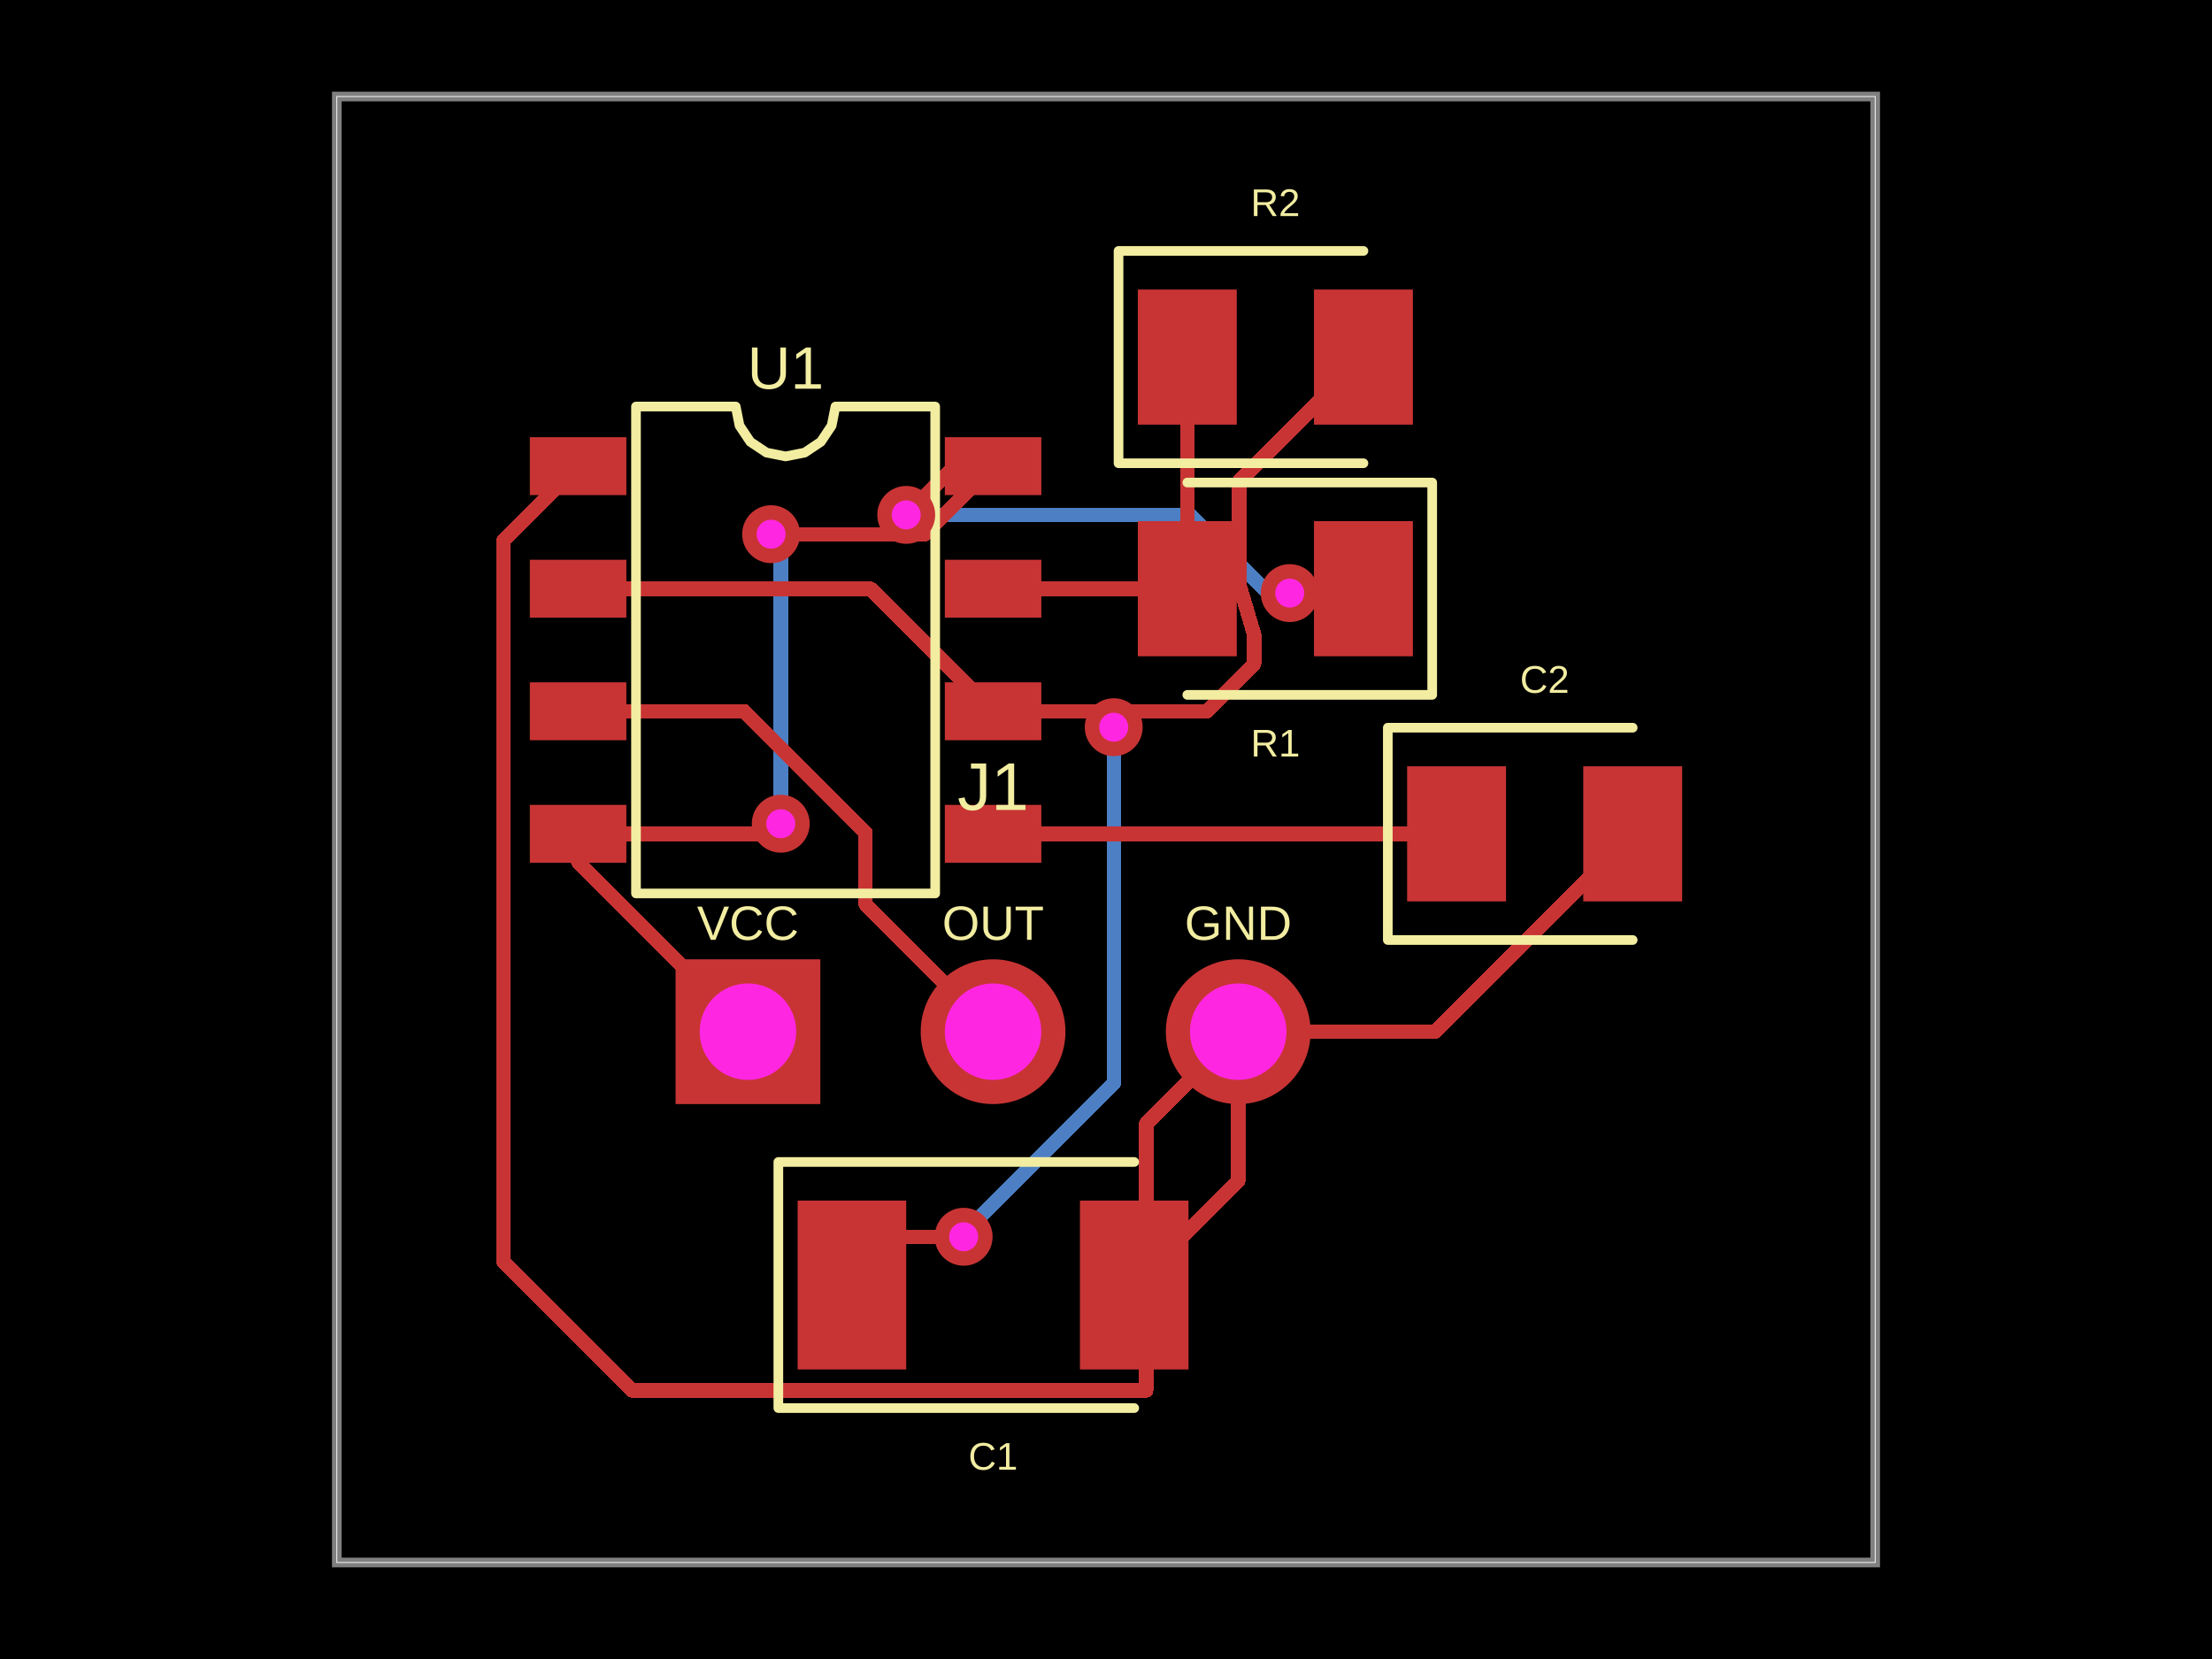
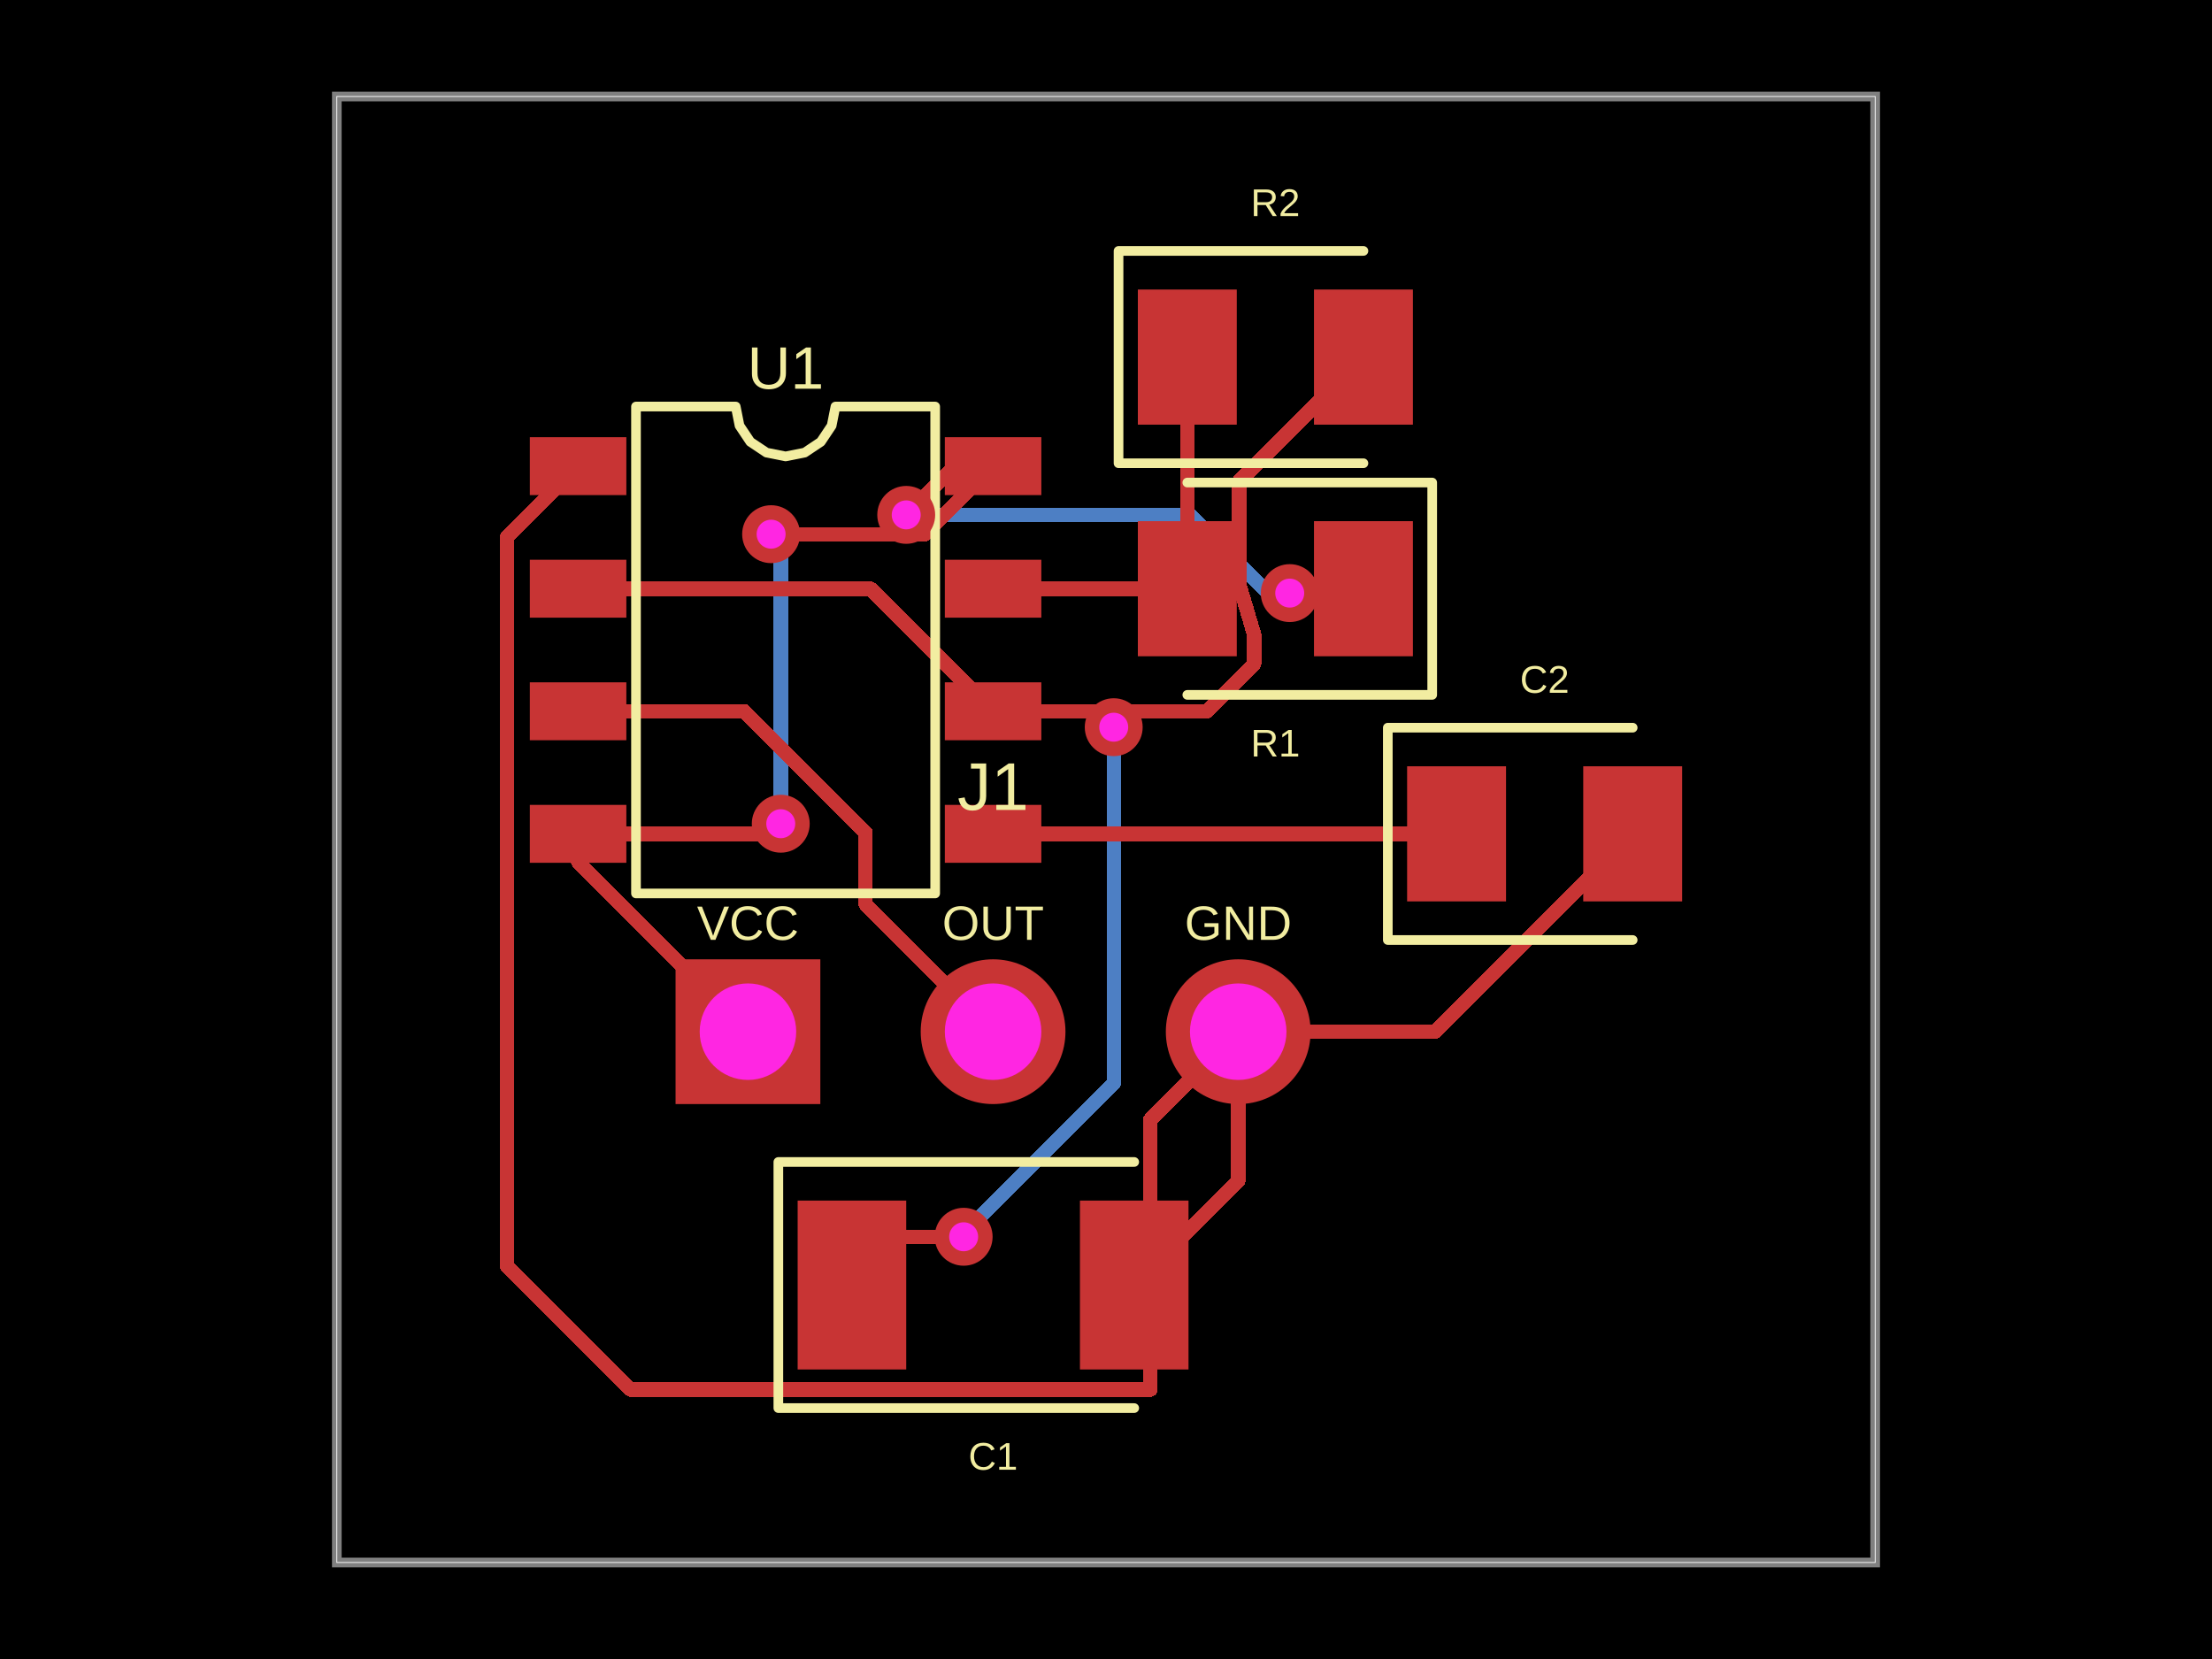
<svg xmlns="http://www.w3.org/2000/svg" width="800" height="600" data-software-used-string="@tscircuit/core@0.0.910">
  <style />
  <rect class="boundary" x="0" y="0" fill="#000" width="800" height="600" data-type="pcb_background" data-pcb-layer="global" />
  <rect class="pcb-boundary" fill="none" stroke="#fff" stroke-width="0.3" x="121.815" y="34.904" width="556.37" height="530.192" data-type="pcb_boundary" data-pcb-layer="global" />
  <path class="pcb-board" d="M 121.815 565.096 L 678.185 565.096 L 678.185 34.904 L 121.815 34.904 Z" fill="none" stroke="rgba(255, 255, 255, 0.5)" stroke-width="3.49" data-type="pcb_board" data-pcb-layer="board" />
  <path class="pcb-trace" stroke="rgb(77, 127, 196)" fill="none" d="M 402.792 263.002 L 402.792 263.002" stroke-width="5.236" stroke-linecap="round" stroke-linejoin="round" shape-rendering="crispEdges" data-type="pcb_trace" data-pcb-layer="bottom" />
  <path class="pcb-trace" stroke="rgb(77, 127, 196)" fill="none" d="M 402.792 263.002 L 402.792 391.803" stroke-width="5.236" stroke-linecap="round" stroke-linejoin="round" shape-rendering="crispEdges" data-type="pcb_trace" data-pcb-layer="bottom" />
  <path class="pcb-trace" stroke="rgb(77, 127, 196)" fill="none" d="M 402.792 391.803 L 351.101 443.494" stroke-width="5.236" stroke-linecap="round" stroke-linejoin="round" shape-rendering="crispEdges" data-type="pcb_trace" data-pcb-layer="bottom" />
  <path class="pcb-trace" stroke="rgb(77, 127, 196)" fill="none" d="M 351.101 443.494 L 348.517 447.295" stroke-width="5.236" stroke-linecap="round" stroke-linejoin="round" shape-rendering="crispEdges" data-type="pcb_trace" data-pcb-layer="bottom" />
  <path class="pcb-trace" stroke="rgb(77, 127, 196)" fill="none" d="M 348.517 447.295 L 348.517 447.295" stroke-width="5.236" stroke-linecap="round" stroke-linejoin="round" shape-rendering="crispEdges" data-type="pcb_trace" data-pcb-layer="bottom" />
  <path class="pcb-trace" stroke="rgb(77, 127, 196)" fill="none" d="M 327.749 186.213 L 327.749 186.213" stroke-width="5.236" stroke-linecap="round" stroke-linejoin="round" shape-rendering="crispEdges" data-type="pcb_trace" data-pcb-layer="bottom" />
  <path class="pcb-trace" stroke="rgb(77, 127, 196)" fill="none" d="M 327.749 186.213 L 430.26 186.213" stroke-width="5.236" stroke-linecap="round" stroke-linejoin="round" shape-rendering="crispEdges" data-type="pcb_trace" data-pcb-layer="bottom" />
  <path class="pcb-trace" stroke="rgb(77, 127, 196)" fill="none" d="M 430.26 186.213 L 466.024 221.977" stroke-width="5.236" stroke-linecap="round" stroke-linejoin="round" shape-rendering="crispEdges" data-type="pcb_trace" data-pcb-layer="bottom" />
  <path class="pcb-trace" stroke="rgb(77, 127, 196)" fill="none" d="M 466.024 221.977 L 466.449 214.503" stroke-width="5.236" stroke-linecap="round" stroke-linejoin="round" shape-rendering="crispEdges" data-type="pcb_trace" data-pcb-layer="bottom" />
  <path class="pcb-trace" stroke="rgb(77, 127, 196)" fill="none" d="M 466.449 214.503 L 466.449 214.503" stroke-width="5.236" stroke-linecap="round" stroke-linejoin="round" shape-rendering="crispEdges" data-type="pcb_trace" data-pcb-layer="bottom" />
  <path class="pcb-trace" stroke="rgb(77, 127, 196)" fill="none" d="M 282.373 297.906 L 282.373 297.906" stroke-width="5.236" stroke-linecap="round" stroke-linejoin="round" shape-rendering="crispEdges" data-type="pcb_trace" data-pcb-layer="bottom" />
  <path class="pcb-trace" stroke="rgb(77, 127, 196)" fill="none" d="M 282.373 297.906 L 282.373 198.176" stroke-width="5.236" stroke-linecap="round" stroke-linejoin="round" shape-rendering="crispEdges" data-type="pcb_trace" data-pcb-layer="bottom" />
  <path class="pcb-trace" stroke="rgb(77, 127, 196)" fill="none" d="M 282.373 198.176 L 278.883 194.685" stroke-width="5.236" stroke-linecap="round" stroke-linejoin="round" shape-rendering="crispEdges" data-type="pcb_trace" data-pcb-layer="bottom" />
  <path class="pcb-trace" stroke="rgb(77, 127, 196)" fill="none" d="M 278.883 194.685 L 278.883 193.194" stroke-width="5.236" stroke-linecap="round" stroke-linejoin="round" shape-rendering="crispEdges" data-type="pcb_trace" data-pcb-layer="bottom" />
  <path class="pcb-trace" stroke="rgb(77, 127, 196)" fill="none" d="M 278.883 193.194 L 278.883 193.194" stroke-width="5.236" stroke-linecap="round" stroke-linejoin="round" shape-rendering="crispEdges" data-type="pcb_trace" data-pcb-layer="bottom" />
  <rect class="pcb-pad" fill="rgb(200, 52, 52)" x="191.623" y="158.115" width="34.904" height="20.942" data-type="pcb_smtpad" data-pcb-layer="top" />
  <rect class="pcb-pad" fill="rgb(200, 52, 52)" x="191.623" y="202.443" width="34.904" height="20.942" data-type="pcb_smtpad" data-pcb-layer="top" />
  <rect class="pcb-pad" fill="rgb(200, 52, 52)" x="191.623" y="246.771" width="34.904" height="20.942" data-type="pcb_smtpad" data-pcb-layer="top" />
  <rect class="pcb-pad" fill="rgb(200, 52, 52)" x="191.623" y="291.099" width="34.904" height="20.942" data-type="pcb_smtpad" data-pcb-layer="top" />
  <rect class="pcb-pad" fill="rgb(200, 52, 52)" x="341.71" y="291.099" width="34.904" height="20.942" data-type="pcb_smtpad" data-pcb-layer="top" />
  <rect class="pcb-pad" fill="rgb(200, 52, 52)" x="341.71" y="246.771" width="34.904" height="20.942" data-type="pcb_smtpad" data-pcb-layer="top" />
  <rect class="pcb-pad" fill="rgb(200, 52, 52)" x="341.71" y="202.443" width="34.904" height="20.942" data-type="pcb_smtpad" data-pcb-layer="top" />
  <rect class="pcb-pad" fill="rgb(200, 52, 52)" x="341.71" y="158.115" width="34.904" height="20.942" data-type="pcb_smtpad" data-pcb-layer="top" />
  <rect class="pcb-pad" fill="rgb(200, 52, 52)" x="475.218" y="188.482" width="35.777" height="48.866" data-type="pcb_smtpad" data-pcb-layer="top" />
  <rect class="pcb-pad" fill="rgb(200, 52, 52)" x="411.518" y="188.482" width="35.777" height="48.866" data-type="pcb_smtpad" data-pcb-layer="top" />
  <rect class="pcb-pad" fill="rgb(200, 52, 52)" x="411.518" y="104.712" width="35.777" height="48.866" data-type="pcb_smtpad" data-pcb-layer="top" />
  <rect class="pcb-pad" fill="rgb(200, 52, 52)" x="475.218" y="104.712" width="35.777" height="48.866" data-type="pcb_smtpad" data-pcb-layer="top" />
  <rect class="pcb-pad" fill="rgb(200, 52, 52)" x="288.482" y="434.206" width="39.267" height="61.082" data-type="pcb_smtpad" data-pcb-layer="top" />
  <rect class="pcb-pad" fill="rgb(200, 52, 52)" x="390.576" y="434.206" width="39.267" height="61.082" data-type="pcb_smtpad" data-pcb-layer="top" />
  <rect class="pcb-pad" fill="rgb(200, 52, 52)" x="508.901" y="277.138" width="35.777" height="48.866" data-type="pcb_smtpad" data-pcb-layer="top" />
  <rect class="pcb-pad" fill="rgb(200, 52, 52)" x="572.6" y="277.138" width="35.777" height="48.866" data-type="pcb_smtpad" data-pcb-layer="top" />
  <path class="pcb-trace" stroke="rgb(200, 52, 52)" fill="none" d="M 209.075 212.914 L 314.834 212.914" stroke-width="5.236" stroke-linecap="round" stroke-linejoin="round" shape-rendering="crispEdges" data-type="pcb_trace" data-pcb-layer="top" />
  <path class="pcb-trace" stroke="rgb(200, 52, 52)" fill="none" d="M 314.834 212.914 L 359.162 257.243" stroke-width="5.236" stroke-linecap="round" stroke-linejoin="round" shape-rendering="crispEdges" data-type="pcb_trace" data-pcb-layer="top" />
  <path class="pcb-trace" stroke="rgb(200, 52, 52)" fill="none" d="M 359.162 257.243 L 436.475 257.243" stroke-width="5.236" stroke-linecap="round" stroke-linejoin="round" shape-rendering="crispEdges" data-type="pcb_trace" data-pcb-layer="top" />
  <path class="pcb-trace" stroke="rgb(200, 52, 52)" fill="none" d="M 436.475 257.243 L 449.677 244.041" stroke-width="5.236" stroke-linecap="round" stroke-linejoin="round" shape-rendering="crispEdges" data-type="pcb_trace" data-pcb-layer="top" />
  <path class="pcb-trace" stroke="rgb(200, 52, 52)" fill="none" d="M 449.677 244.041 L 453.565 240.153" stroke-width="5.236" stroke-linecap="round" stroke-linejoin="round" shape-rendering="crispEdges" data-type="pcb_trace" data-pcb-layer="top" />
  <path class="pcb-trace" stroke="rgb(200, 52, 52)" fill="none" d="M 453.565 240.153 L 453.565 232.463" stroke-width="5.236" stroke-linecap="round" stroke-linejoin="round" shape-rendering="crispEdges" data-type="pcb_trace" data-pcb-layer="top" />
  <path class="pcb-trace" stroke="rgb(200, 52, 52)" fill="none" d="M 453.565 232.463 L 453.565 229.47" stroke-width="5.236" stroke-linecap="round" stroke-linejoin="round" shape-rendering="crispEdges" data-type="pcb_trace" data-pcb-layer="top" />
  <path class="pcb-trace" stroke="rgb(200, 52, 52)" fill="none" d="M 453.565 229.47 L 448.168 211.34" stroke-width="5.236" stroke-linecap="round" stroke-linejoin="round" shape-rendering="crispEdges" data-type="pcb_trace" data-pcb-layer="top" />
  <path class="pcb-trace" stroke="rgb(200, 52, 52)" fill="none" d="M 448.168 211.34 L 448.168 211.34" stroke-width="5.236" stroke-linecap="round" stroke-linejoin="round" shape-rendering="crispEdges" data-type="pcb_trace" data-pcb-layer="top" />
  <path class="pcb-trace" stroke="rgb(200, 52, 52)" fill="none" d="M 448.168 211.34 L 448.168 211.34" stroke-width="5.236" stroke-linecap="round" stroke-linejoin="round" shape-rendering="crispEdges" data-type="pcb_trace" data-pcb-layer="top" />
  <path class="pcb-trace" stroke="rgb(200, 52, 52)" fill="none" d="M 448.168 211.34 L 448.168 174.016" stroke-width="5.236" stroke-linecap="round" stroke-linejoin="round" shape-rendering="crispEdges" data-type="pcb_trace" data-pcb-layer="top" />
  <path class="pcb-trace" stroke="rgb(200, 52, 52)" fill="none" d="M 448.168 174.016 L 448.168 174.016" stroke-width="5.236" stroke-linecap="round" stroke-linejoin="round" shape-rendering="crispEdges" data-type="pcb_trace" data-pcb-layer="top" />
  <path class="pcb-trace" stroke="rgb(200, 52, 52)" fill="none" d="M 448.168 174.016 L 448.168 180.996" stroke-width="5.236" stroke-linecap="round" stroke-linejoin="round" shape-rendering="crispEdges" data-type="pcb_trace" data-pcb-layer="top" />
  <path class="pcb-trace" stroke="rgb(200, 52, 52)" fill="none" d="M 448.168 180.996 L 448.168 174.084" stroke-width="5.236" stroke-linecap="round" stroke-linejoin="round" shape-rendering="crispEdges" data-type="pcb_trace" data-pcb-layer="top" />
  <path class="pcb-trace" stroke="rgb(200, 52, 52)" fill="none" d="M 448.168 174.084 L 493.106 129.145" stroke-width="5.236" stroke-linecap="round" stroke-linejoin="round" shape-rendering="crispEdges" data-type="pcb_trace" data-pcb-layer="top" />
  <path class="pcb-trace" stroke="rgb(200, 52, 52)" fill="none" d="M 359.162 257.243 L 396.184 257.243" stroke-width="5.236" stroke-linecap="round" stroke-linejoin="round" shape-rendering="crispEdges" data-type="pcb_trace" data-pcb-layer="top" />
  <path class="pcb-trace" stroke="rgb(200, 52, 52)" fill="none" d="M 396.184 257.243 L 400.855 261.913" stroke-width="5.236" stroke-linecap="round" stroke-linejoin="round" shape-rendering="crispEdges" data-type="pcb_trace" data-pcb-layer="top" />
  <path class="pcb-trace" stroke="rgb(200, 52, 52)" fill="none" d="M 400.855 261.913 L 402.792 263.002" stroke-width="5.236" stroke-linecap="round" stroke-linejoin="round" shape-rendering="crispEdges" data-type="pcb_trace" data-pcb-layer="top" />
  <path class="pcb-trace" stroke="rgb(200, 52, 52)" fill="none" d="M 402.792 263.002 L 402.792 263.002" stroke-width="5.236" stroke-linecap="round" stroke-linejoin="round" shape-rendering="crispEdges" data-type="pcb_trace" data-pcb-layer="top" />
  <path class="pcb-trace" stroke="rgb(200, 52, 52)" fill="none" d="M 348.517 447.295 L 348.517 447.295" stroke-width="5.236" stroke-linecap="round" stroke-linejoin="round" shape-rendering="crispEdges" data-type="pcb_trace" data-pcb-layer="top" />
  <path class="pcb-trace" stroke="rgb(200, 52, 52)" fill="none" d="M 348.517 447.295 L 325.567 447.295" stroke-width="5.236" stroke-linecap="round" stroke-linejoin="round" shape-rendering="crispEdges" data-type="pcb_trace" data-pcb-layer="top" />
  <path class="pcb-trace" stroke="rgb(200, 52, 52)" fill="none" d="M 325.567 447.295 L 308.115 464.747" stroke-width="5.236" stroke-linecap="round" stroke-linejoin="round" shape-rendering="crispEdges" data-type="pcb_trace" data-pcb-layer="top" />
  <path class="pcb-trace" stroke="rgb(200, 52, 52)" fill="none" d="M 447.818 373.124 L 447.818 427.138" stroke-width="5.236" stroke-linecap="round" stroke-linejoin="round" shape-rendering="crispEdges" data-type="pcb_trace" data-pcb-layer="top" />
  <path class="pcb-trace" stroke="rgb(200, 52, 52)" fill="none" d="M 447.818 427.138 L 410.209 464.747" stroke-width="5.236" stroke-linecap="round" stroke-linejoin="round" shape-rendering="crispEdges" data-type="pcb_trace" data-pcb-layer="top" />
  <path class="pcb-trace" stroke="rgb(200, 52, 52)" fill="none" d="M 590.489 301.571 L 518.935 373.124" stroke-width="5.236" stroke-linecap="round" stroke-linejoin="round" shape-rendering="crispEdges" data-type="pcb_trace" data-pcb-layer="top" />
  <path class="pcb-trace" stroke="rgb(200, 52, 52)" fill="none" d="M 518.935 373.124 L 447.818 373.124" stroke-width="5.236" stroke-linecap="round" stroke-linejoin="round" shape-rendering="crispEdges" data-type="pcb_trace" data-pcb-layer="top" />
-   <path class="pcb-trace" stroke="rgb(200, 52, 52)" fill="none" d="M 209.075 168.586 L 182.139 195.523" stroke-width="5.236" stroke-linecap="round" stroke-linejoin="round" shape-rendering="crispEdges" data-type="pcb_trace" data-pcb-layer="top" />
-   <path class="pcb-trace" stroke="rgb(200, 52, 52)" fill="none" d="M 182.139 195.523 L 182.139 456.336" stroke-width="5.236" stroke-linecap="round" stroke-linejoin="round" shape-rendering="crispEdges" data-type="pcb_trace" data-pcb-layer="top" />
-   <path class="pcb-trace" stroke="rgb(200, 52, 52)" fill="none" d="M 182.139 456.336 L 228.707 502.904" stroke-width="5.236" stroke-linecap="round" stroke-linejoin="round" shape-rendering="crispEdges" data-type="pcb_trace" data-pcb-layer="top" />
-   <path class="pcb-trace" stroke="rgb(200, 52, 52)" fill="none" d="M 228.707 502.904 L 414.518 502.904" stroke-width="5.236" stroke-linecap="round" stroke-linejoin="round" shape-rendering="crispEdges" data-type="pcb_trace" data-pcb-layer="top" />
-   <path class="pcb-trace" stroke="rgb(200, 52, 52)" fill="none" d="M 414.518 502.904 L 414.518 406.425" stroke-width="5.236" stroke-linecap="round" stroke-linejoin="round" shape-rendering="crispEdges" data-type="pcb_trace" data-pcb-layer="top" />
-   <path class="pcb-trace" stroke="rgb(200, 52, 52)" fill="none" d="M 414.518 406.425 L 447.818 373.124" stroke-width="5.236" stroke-linecap="round" stroke-linejoin="round" shape-rendering="crispEdges" data-type="pcb_trace" data-pcb-layer="top" />
+   <path class="pcb-trace" stroke="rgb(200, 52, 52)" fill="none" d="M 209.075 168.586 L 183.326 194.336" stroke-width="5.236" stroke-linecap="round" stroke-linejoin="round" shape-rendering="crispEdges" data-type="pcb_trace" data-pcb-layer="top" />
+   <path class="pcb-trace" stroke="rgb(200, 52, 52)" fill="none" d="M 183.326 194.336 L 183.326 457.752" stroke-width="5.236" stroke-linecap="round" stroke-linejoin="round" shape-rendering="crispEdges" data-type="pcb_trace" data-pcb-layer="top" />
+   <path class="pcb-trace" stroke="rgb(200, 52, 52)" fill="none" d="M 183.326 457.752 L 228.175 502.601" stroke-width="5.236" stroke-linecap="round" stroke-linejoin="round" shape-rendering="crispEdges" data-type="pcb_trace" data-pcb-layer="top" />
+   <path class="pcb-trace" stroke="rgb(200, 52, 52)" fill="none" d="M 228.175 502.601 L 416.009 502.601" stroke-width="5.236" stroke-linecap="round" stroke-linejoin="round" shape-rendering="crispEdges" data-type="pcb_trace" data-pcb-layer="top" />
+   <path class="pcb-trace" stroke="rgb(200, 52, 52)" fill="none" d="M 416.009 502.601 L 416.009 404.933" stroke-width="5.236" stroke-linecap="round" stroke-linejoin="round" shape-rendering="crispEdges" data-type="pcb_trace" data-pcb-layer="top" />
+   <path class="pcb-trace" stroke="rgb(200, 52, 52)" fill="none" d="M 416.009 404.933 L 447.818 373.124" stroke-width="5.236" stroke-linecap="round" stroke-linejoin="round" shape-rendering="crispEdges" data-type="pcb_trace" data-pcb-layer="top" />
  <path class="pcb-trace" stroke="rgb(200, 52, 52)" fill="none" d="M 209.075 257.243 L 269.144 257.243" stroke-width="5.236" stroke-linecap="round" stroke-linejoin="round" shape-rendering="crispEdges" data-type="pcb_trace" data-pcb-layer="top" />
  <path class="pcb-trace" stroke="rgb(200, 52, 52)" fill="none" d="M 269.144 257.243 L 313.049 301.148" stroke-width="5.236" stroke-linecap="round" stroke-linejoin="round" shape-rendering="crispEdges" data-type="pcb_trace" data-pcb-layer="top" />
  <path class="pcb-trace" stroke="rgb(200, 52, 52)" fill="none" d="M 313.049 301.148 L 313.049 327.011" stroke-width="5.236" stroke-linecap="round" stroke-linejoin="round" shape-rendering="crispEdges" data-type="pcb_trace" data-pcb-layer="top" />
  <path class="pcb-trace" stroke="rgb(200, 52, 52)" fill="none" d="M 313.049 327.011 L 359.162 373.124" stroke-width="5.236" stroke-linecap="round" stroke-linejoin="round" shape-rendering="crispEdges" data-type="pcb_trace" data-pcb-layer="top" />
  <path class="pcb-trace" stroke="rgb(200, 52, 52)" fill="none" d="M 209.075 301.571 L 209.075 311.693" stroke-width="5.236" stroke-linecap="round" stroke-linejoin="round" shape-rendering="crispEdges" data-type="pcb_trace" data-pcb-layer="top" />
  <path class="pcb-trace" stroke="rgb(200, 52, 52)" fill="none" d="M 209.075 311.693 L 270.506 373.124" stroke-width="5.236" stroke-linecap="round" stroke-linejoin="round" shape-rendering="crispEdges" data-type="pcb_trace" data-pcb-layer="top" />
  <path class="pcb-trace" stroke="rgb(200, 52, 52)" fill="none" d="M 359.162 168.586 L 345.375 168.586" stroke-width="5.236" stroke-linecap="round" stroke-linejoin="round" shape-rendering="crispEdges" data-type="pcb_trace" data-pcb-layer="top" />
  <path class="pcb-trace" stroke="rgb(200, 52, 52)" fill="none" d="M 345.375 168.586 L 330.446 183.516" stroke-width="5.236" stroke-linecap="round" stroke-linejoin="round" shape-rendering="crispEdges" data-type="pcb_trace" data-pcb-layer="top" />
  <path class="pcb-trace" stroke="rgb(200, 52, 52)" fill="none" d="M 330.446 183.516 L 327.749 186.213" stroke-width="5.236" stroke-linecap="round" stroke-linejoin="round" shape-rendering="crispEdges" data-type="pcb_trace" data-pcb-layer="top" />
  <path class="pcb-trace" stroke="rgb(200, 52, 52)" fill="none" d="M 327.749 186.213 L 327.749 186.213" stroke-width="5.236" stroke-linecap="round" stroke-linejoin="round" shape-rendering="crispEdges" data-type="pcb_trace" data-pcb-layer="top" />
  <path class="pcb-trace" stroke="rgb(200, 52, 52)" fill="none" d="M 466.449 214.503 L 466.449 214.503" stroke-width="5.236" stroke-linecap="round" stroke-linejoin="round" shape-rendering="crispEdges" data-type="pcb_trace" data-pcb-layer="top" />
  <path class="pcb-trace" stroke="rgb(200, 52, 52)" fill="none" d="M 466.449 214.503 L 491.518 214.503" stroke-width="5.236" stroke-linecap="round" stroke-linejoin="round" shape-rendering="crispEdges" data-type="pcb_trace" data-pcb-layer="top" />
  <path class="pcb-trace" stroke="rgb(200, 52, 52)" fill="none" d="M 491.518 214.503 L 493.106 212.914" stroke-width="5.236" stroke-linecap="round" stroke-linejoin="round" shape-rendering="crispEdges" data-type="pcb_trace" data-pcb-layer="top" />
  <path class="pcb-trace" stroke="rgb(200, 52, 52)" fill="none" d="M 209.075 301.571 L 276.47 301.571" stroke-width="5.236" stroke-linecap="round" stroke-linejoin="round" shape-rendering="crispEdges" data-type="pcb_trace" data-pcb-layer="top" />
  <path class="pcb-trace" stroke="rgb(200, 52, 52)" fill="none" d="M 276.47 301.571 L 278.176 299.866" stroke-width="5.236" stroke-linecap="round" stroke-linejoin="round" shape-rendering="crispEdges" data-type="pcb_trace" data-pcb-layer="top" />
  <path class="pcb-trace" stroke="rgb(200, 52, 52)" fill="none" d="M 278.176 299.866 L 282.373 297.906" stroke-width="5.236" stroke-linecap="round" stroke-linejoin="round" shape-rendering="crispEdges" data-type="pcb_trace" data-pcb-layer="top" />
  <path class="pcb-trace" stroke="rgb(200, 52, 52)" fill="none" d="M 282.373 297.906 L 282.373 297.906" stroke-width="5.236" stroke-linecap="round" stroke-linejoin="round" shape-rendering="crispEdges" data-type="pcb_trace" data-pcb-layer="top" />
  <path class="pcb-trace" stroke="rgb(200, 52, 52)" fill="none" d="M 278.883 193.194 L 278.883 193.194" stroke-width="5.236" stroke-linecap="round" stroke-linejoin="round" shape-rendering="crispEdges" data-type="pcb_trace" data-pcb-layer="top" />
  <path class="pcb-trace" stroke="rgb(200, 52, 52)" fill="none" d="M 278.883 193.194 L 334.555 193.194" stroke-width="5.236" stroke-linecap="round" stroke-linejoin="round" shape-rendering="crispEdges" data-type="pcb_trace" data-pcb-layer="top" />
  <path class="pcb-trace" stroke="rgb(200, 52, 52)" fill="none" d="M 334.555 193.194 L 359.162 168.586" stroke-width="5.236" stroke-linecap="round" stroke-linejoin="round" shape-rendering="crispEdges" data-type="pcb_trace" data-pcb-layer="top" />
  <path class="pcb-trace" stroke="rgb(200, 52, 52)" fill="none" d="M 359.162 212.914 L 429.407 212.914" stroke-width="5.236" stroke-linecap="round" stroke-linejoin="round" shape-rendering="crispEdges" data-type="pcb_trace" data-pcb-layer="top" />
  <path class="pcb-trace" stroke="rgb(200, 52, 52)" fill="none" d="M 429.407 212.914 L 429.407 212.914" stroke-width="5.236" stroke-linecap="round" stroke-linejoin="round" shape-rendering="crispEdges" data-type="pcb_trace" data-pcb-layer="top" />
  <path class="pcb-trace" stroke="rgb(200, 52, 52)" fill="none" d="M 429.407 212.914 L 429.407 129.145" stroke-width="5.236" stroke-linecap="round" stroke-linejoin="round" shape-rendering="crispEdges" data-type="pcb_trace" data-pcb-layer="top" />
  <path class="pcb-trace" stroke="rgb(200, 52, 52)" fill="none" d="M 429.407 129.145 L 429.407 129.145" stroke-width="5.236" stroke-linecap="round" stroke-linejoin="round" shape-rendering="crispEdges" data-type="pcb_trace" data-pcb-layer="top" />
  <path class="pcb-trace" stroke="rgb(200, 52, 52)" fill="none" d="M 359.162 301.571 L 526.789 301.571" stroke-width="5.236" stroke-linecap="round" stroke-linejoin="round" shape-rendering="crispEdges" data-type="pcb_trace" data-pcb-layer="top" />
  <path class="pcb-trace" stroke="rgb(200, 52, 52)" fill="none" d="M 526.789 301.571 L 526.789 301.571" stroke-width="5.236" stroke-linecap="round" stroke-linejoin="round" shape-rendering="crispEdges" data-type="pcb_trace" data-pcb-layer="top" />
  <path class="pcb-silkscreen pcb-silkscreen-top" d="M 230.017 323.124 L 230.017 147.033 L 266.085 147.033 L 267.458 153.934 L 271.367 159.785 L 277.217 163.694 L 284.119 165.067 L 291.02 163.694 L 296.87 159.785 L 300.78 153.934 L 302.152 147.033 L 338.22 147.033 L 338.22 323.124 L 230.017 323.124 Z" fill="none" stroke="#f2eda1" stroke-width="3.49" stroke-linecap="round" stroke-linejoin="round" data-pcb-component-id="pcb_component_0" data-pcb-silkscreen-path-id="pcb_silkscreen_path_0" data-type="pcb_silkscreen_path" data-pcb-layer="top" />
  <text x="0" y="0" dx="0" dy="0" fill="#f2eda1" font-family="Arial, sans-serif" font-size="21.655" text-anchor="middle" dominant-baseline="central" transform="matrix(1,0,0,1,284.1187,133.0716)" class="pcb-silkscreen-text pcb-silkscreen-top" data-pcb-silkscreen-text-id="pcb_component_0" stroke="none" data-type="pcb_silkscreen_text" data-pcb-layer="top">U1</text>
  <path class="pcb-silkscreen pcb-silkscreen-top" d="M 429.407 251.309 L 517.976 251.309 L 517.976 174.52 L 429.407 174.52" fill="none" stroke="#f2eda1" stroke-width="3.49" stroke-linecap="round" stroke-linejoin="round" data-pcb-component-id="pcb_component_1" data-pcb-silkscreen-path-id="pcb_silkscreen_path_1" data-type="pcb_silkscreen_path" data-pcb-layer="top" />
  <text x="0" y="0" dx="0" dy="0" fill="#f2eda1" font-family="Arial, sans-serif" font-size="13.962" text-anchor="middle" dominant-baseline="central" transform="matrix(1,0,0,1,461.2565,268.7609)" class="pcb-silkscreen-text pcb-silkscreen-top" data-pcb-silkscreen-text-id="pcb_component_1" stroke="none" data-type="pcb_silkscreen_text" data-pcb-layer="top">R1</text>
  <path class="pcb-silkscreen pcb-silkscreen-top" d="M 493.106 90.75 L 404.538 90.75 L 404.538 167.539 L 493.106 167.539" fill="none" stroke="#f2eda1" stroke-width="3.49" stroke-linecap="round" stroke-linejoin="round" data-pcb-component-id="pcb_component_2" data-pcb-silkscreen-path-id="pcb_silkscreen_path_2" data-type="pcb_silkscreen_path" data-pcb-layer="top" />
  <text x="0" y="0" dx="0" dy="0" fill="#f2eda1" font-family="Arial, sans-serif" font-size="13.962" text-anchor="middle" dominant-baseline="central" transform="matrix(1,0,0,1,461.2565,73.29843)" class="pcb-silkscreen-text pcb-silkscreen-top" data-pcb-silkscreen-text-id="pcb_component_2" stroke="none" data-type="pcb_silkscreen_text" data-pcb-layer="top">R2</text>
  <path class="pcb-silkscreen pcb-silkscreen-top" d="M 410.209 420.244 L 281.501 420.244 L 281.501 509.25 L 410.209 509.25" fill="none" stroke="#f2eda1" stroke-width="3.49" stroke-linecap="round" stroke-linejoin="round" data-pcb-component-id="pcb_component_3" data-pcb-silkscreen-path-id="pcb_silkscreen_path_3" data-type="pcb_silkscreen_path" data-pcb-layer="top" />
  <text x="0" y="0" dx="0" dy="0" fill="#f2eda1" font-family="Arial, sans-serif" font-size="13.962" text-anchor="middle" dominant-baseline="central" transform="matrix(1,0,0,1,359.1623,526.7016)" class="pcb-silkscreen-text pcb-silkscreen-top" data-pcb-silkscreen-text-id="pcb_component_3" stroke="none" data-type="pcb_silkscreen_text" data-pcb-layer="top">C1</text>
  <path class="pcb-silkscreen pcb-silkscreen-top" d="M 590.489 263.176 L 501.92 263.176 L 501.92 339.965 L 590.489 339.965" fill="none" stroke="#f2eda1" stroke-width="3.49" stroke-linecap="round" stroke-linejoin="round" data-pcb-component-id="pcb_component_4" data-pcb-silkscreen-path-id="pcb_silkscreen_path_4" data-type="pcb_silkscreen_path" data-pcb-layer="top" />
  <text x="0" y="0" dx="0" dy="0" fill="#f2eda1" font-family="Arial, sans-serif" font-size="13.962" text-anchor="middle" dominant-baseline="central" transform="matrix(1,0,0,1,558.6387,245.7243)" class="pcb-silkscreen-text pcb-silkscreen-top" data-pcb-silkscreen-text-id="pcb_component_4" stroke="none" data-type="pcb_silkscreen_text" data-pcb-layer="top">C2</text>
  <text x="0" y="0" dx="0" dy="0" fill="#f2eda1" font-family="Arial, sans-serif" font-size="17.452" text-anchor="middle" dominant-baseline="central" transform="matrix(1,0,0,1,270.5061,333.8569)" class="pcb-silkscreen-text pcb-silkscreen-top" data-pcb-silkscreen-text-id="pcb_component_5" stroke="none" data-type="pcb_silkscreen_text" data-pcb-layer="top">VCC</text>
  <text x="0" y="0" dx="0" dy="0" fill="#f2eda1" font-family="Arial, sans-serif" font-size="17.452" text-anchor="middle" dominant-baseline="central" transform="matrix(1,0,0,1,359.1623,333.8569)" class="pcb-silkscreen-text pcb-silkscreen-top" data-pcb-silkscreen-text-id="pcb_component_5" stroke="none" data-type="pcb_silkscreen_text" data-pcb-layer="top">OUT</text>
  <text x="0" y="0" dx="0" dy="0" fill="#f2eda1" font-family="Arial, sans-serif" font-size="17.452" text-anchor="middle" dominant-baseline="central" transform="matrix(1,0,0,1,447.8185,333.8569)" class="pcb-silkscreen-text pcb-silkscreen-top" data-pcb-silkscreen-text-id="pcb_component_5" stroke="none" data-type="pcb_silkscreen_text" data-pcb-layer="top">GND</text>
  <text x="0" y="0" dx="0" dy="0" fill="#f2eda1" font-family="Arial, sans-serif" font-size="24.433" text-anchor="middle" dominant-baseline="central" transform="matrix(1,0,0,1,359.1623,284.4677)" class="pcb-silkscreen-text pcb-silkscreen-top" data-pcb-silkscreen-text-id="pcb_component_5" stroke="none" data-type="pcb_silkscreen_text" data-pcb-layer="top">J1</text>
  <g data-type="pcb_plated_hole" data-pcb-layer="through">
    <rect class="pcb-hole-outer-pad" fill="rgb(200, 52, 52)" x="244.328" y="346.946" width="52.356" height="52.356" data-type="pcb_plated_hole" data-pcb-layer="top" />
    <circle class="pcb-hole-inner" fill="#FF26E2" cx="270.506" cy="373.124" r="17.452" data-type="pcb_plated_hole_drill" data-pcb-layer="drill" />
  </g>
  <g data-type="pcb_plated_hole" data-pcb-layer="through">
    <circle class="pcb-hole-outer" fill="rgb(200, 52, 52)" cx="359.162" cy="373.124" r="26.178" data-type="pcb_plated_hole" data-pcb-layer="top" />
    <circle class="pcb-hole-inner" fill="#FF26E2" cx="359.162" cy="373.124" r="17.452" data-type="pcb_plated_hole_drill" data-pcb-layer="drill" />
  </g>
  <g data-type="pcb_plated_hole" data-pcb-layer="through">
    <circle class="pcb-hole-outer" fill="rgb(200, 52, 52)" cx="447.818" cy="373.124" r="26.178" data-type="pcb_plated_hole" data-pcb-layer="top" />
    <circle class="pcb-hole-inner" fill="#FF26E2" cx="447.818" cy="373.124" r="17.452" data-type="pcb_plated_hole_drill" data-pcb-layer="drill" />
  </g>
  <g data-type="pcb_via" data-pcb-layer="through">
    <circle class="pcb-hole-outer" fill="rgb(200, 52, 52)" cx="402.792" cy="263.002" r="10.471" data-type="pcb_via" data-pcb-layer="top" />
    <circle class="pcb-hole-inner" fill="#FF26E2" cx="402.792" cy="263.002" r="5.236" data-type="pcb_via" data-pcb-layer="drill" />
  </g>
  <g data-type="pcb_via" data-pcb-layer="through">
    <circle class="pcb-hole-outer" fill="rgb(200, 52, 52)" cx="348.517" cy="447.295" r="10.471" data-type="pcb_via" data-pcb-layer="top" />
    <circle class="pcb-hole-inner" fill="#FF26E2" cx="348.517" cy="447.295" r="5.236" data-type="pcb_via" data-pcb-layer="drill" />
  </g>
  <g data-type="pcb_via" data-pcb-layer="through">
    <circle class="pcb-hole-outer" fill="rgb(200, 52, 52)" cx="327.749" cy="186.213" r="10.471" data-type="pcb_via" data-pcb-layer="top" />
    <circle class="pcb-hole-inner" fill="#FF26E2" cx="327.749" cy="186.213" r="5.236" data-type="pcb_via" data-pcb-layer="drill" />
  </g>
  <g data-type="pcb_via" data-pcb-layer="through">
    <circle class="pcb-hole-outer" fill="rgb(200, 52, 52)" cx="466.449" cy="214.503" r="10.471" data-type="pcb_via" data-pcb-layer="top" />
    <circle class="pcb-hole-inner" fill="#FF26E2" cx="466.449" cy="214.503" r="5.236" data-type="pcb_via" data-pcb-layer="drill" />
  </g>
  <g data-type="pcb_via" data-pcb-layer="through">
    <circle class="pcb-hole-outer" fill="rgb(200, 52, 52)" cx="282.373" cy="297.906" r="10.471" data-type="pcb_via" data-pcb-layer="top" />
    <circle class="pcb-hole-inner" fill="#FF26E2" cx="282.373" cy="297.906" r="5.236" data-type="pcb_via" data-pcb-layer="drill" />
  </g>
  <g data-type="pcb_via" data-pcb-layer="through">
    <circle class="pcb-hole-outer" fill="rgb(200, 52, 52)" cx="278.883" cy="193.194" r="10.471" data-type="pcb_via" data-pcb-layer="top" />
    <circle class="pcb-hole-inner" fill="#FF26E2" cx="278.883" cy="193.194" r="5.236" data-type="pcb_via" data-pcb-layer="drill" />
  </g>
</svg>
